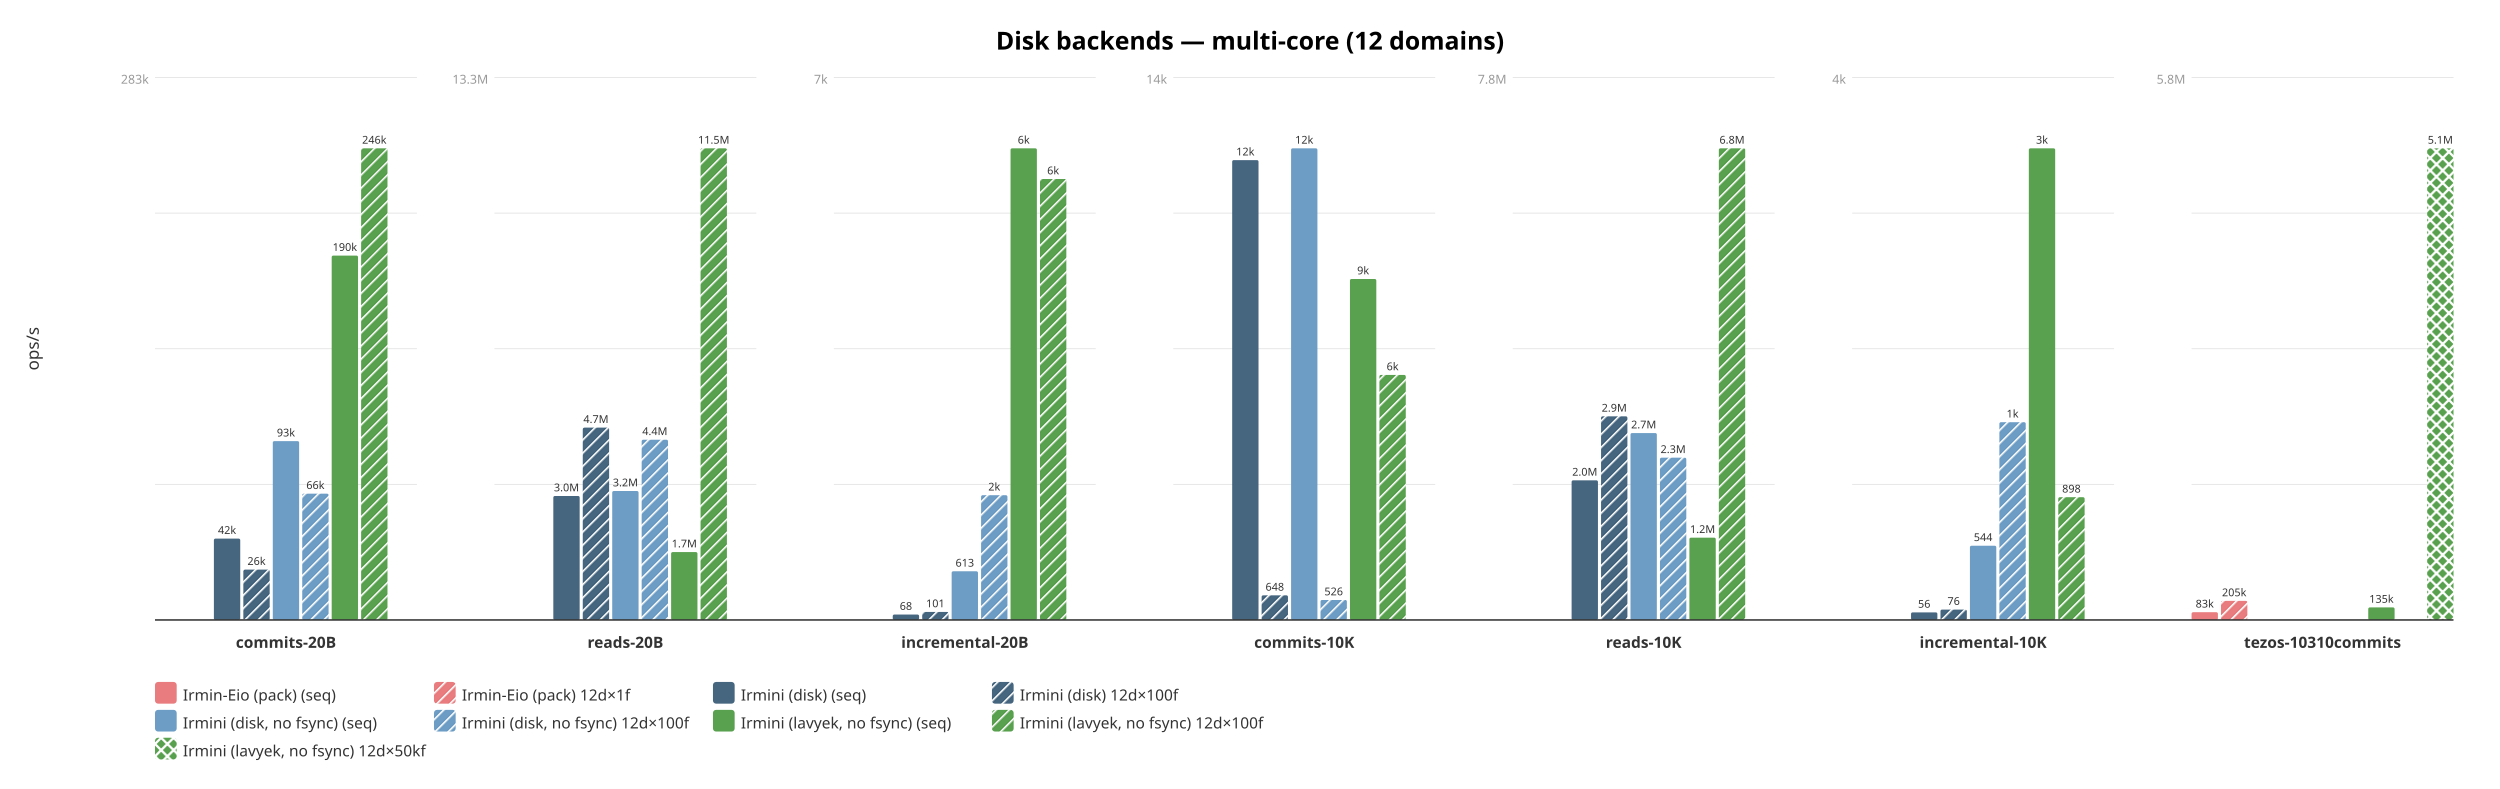
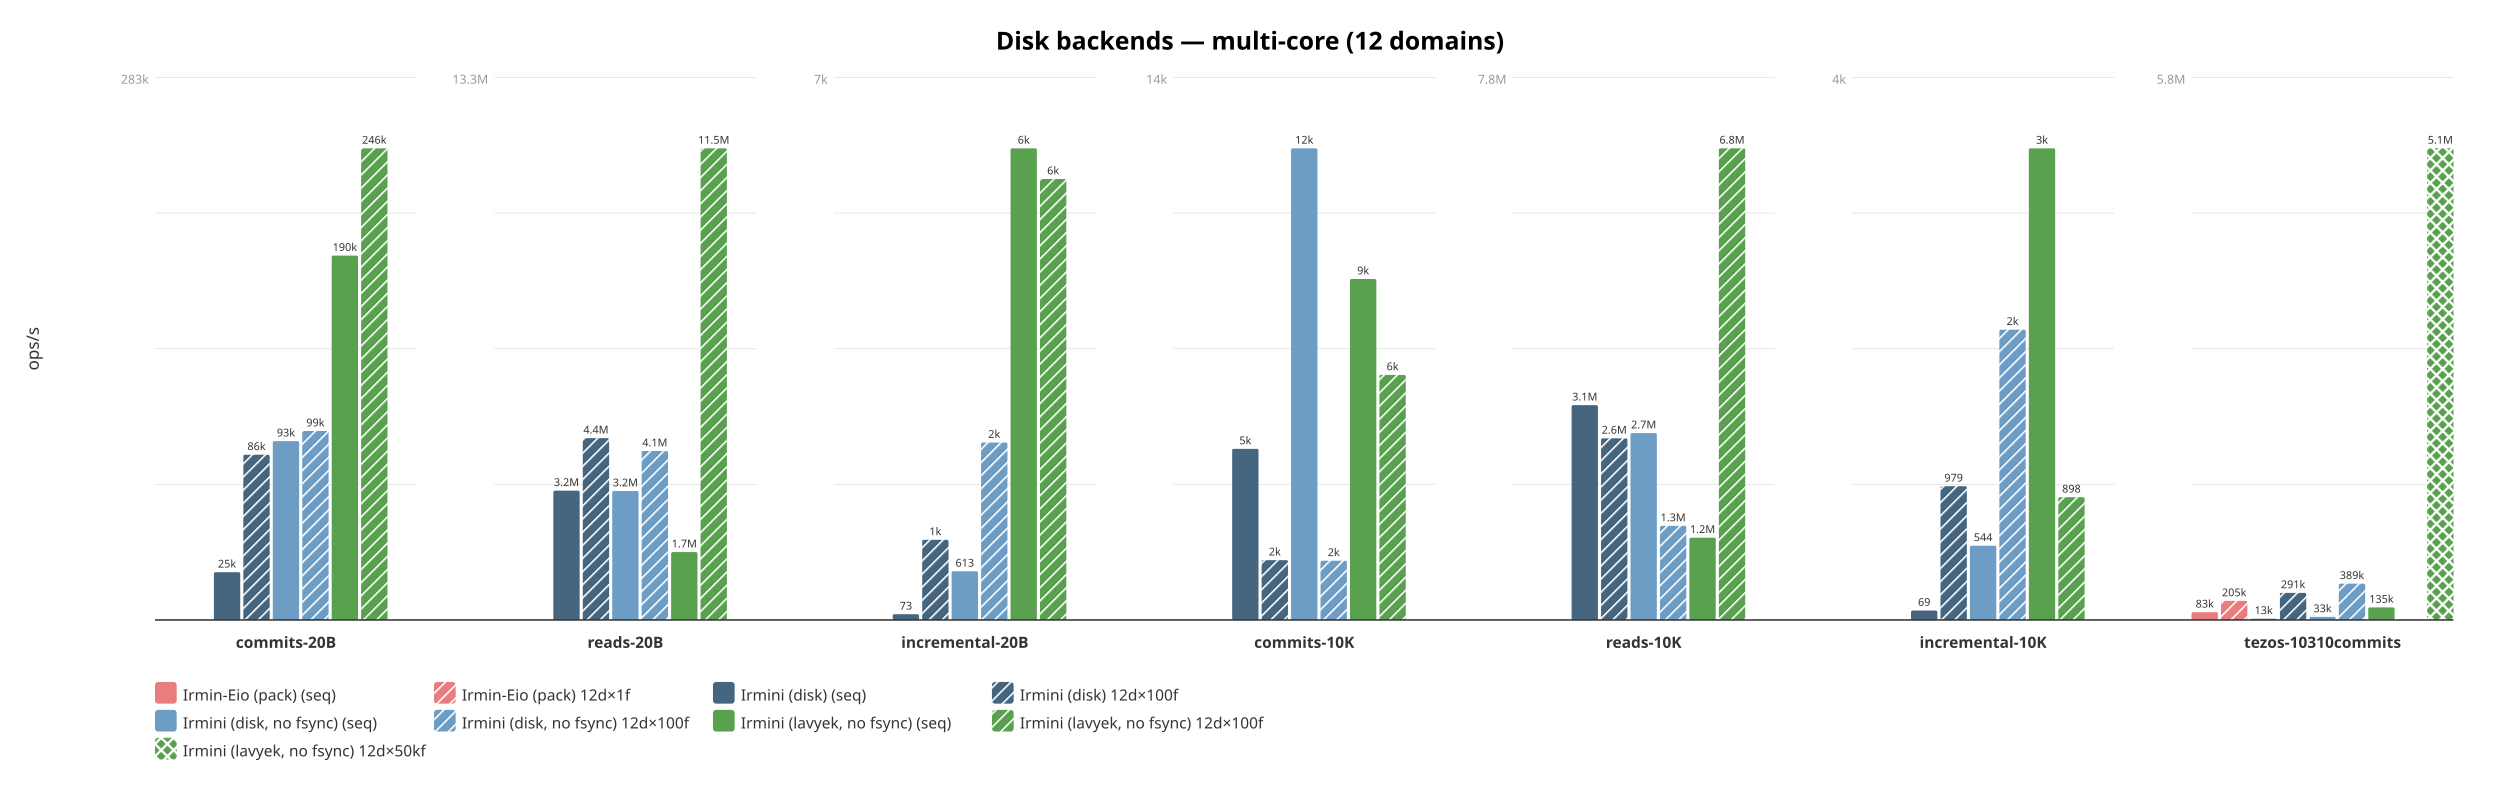
<svg xmlns="http://www.w3.org/2000/svg" width="1613" height="509" font-family="system-ui, sans-serif" font-size="11">
  <rect width="1613" height="509" fill="white" />
  <defs>
-     <pattern id="hatch-8460" width="6" height="6" patternUnits="userSpaceOnUse" patternTransform="rotate(45)">
+     <pattern id="hatch-4891" width="6" height="6" patternUnits="userSpaceOnUse" patternTransform="rotate(45)">
      <rect width="6" height="6" fill="#e87c7e" />
      <line x1="0" y1="0" x2="0" y2="6" stroke="white" stroke-width="2" />
    </pattern>
-     <pattern id="hatch-2154" width="6" height="6" patternUnits="userSpaceOnUse" patternTransform="rotate(45)">
+     <pattern id="hatch-278" width="6" height="6" patternUnits="userSpaceOnUse" patternTransform="rotate(45)">
      <rect width="6" height="6" fill="#466680" />
      <line x1="0" y1="0" x2="0" y2="6" stroke="white" stroke-width="2" />
    </pattern>
-     <pattern id="hatch-5425" width="6" height="6" patternUnits="userSpaceOnUse" patternTransform="rotate(45)">
+     <pattern id="hatch-2383" width="6" height="6" patternUnits="userSpaceOnUse" patternTransform="rotate(45)">
      <rect width="6" height="6" fill="#6d9dc5" />
      <line x1="0" y1="0" x2="0" y2="6" stroke="white" stroke-width="2" />
    </pattern>
-     <pattern id="hatch-2752" width="6" height="6" patternUnits="userSpaceOnUse" patternTransform="rotate(45)">
+     <pattern id="hatch-7460" width="6" height="6" patternUnits="userSpaceOnUse" patternTransform="rotate(45)">
      <rect width="6" height="6" fill="#59a14f" />
      <line x1="0" y1="0" x2="0" y2="6" stroke="white" stroke-width="2" />
    </pattern>
-     <pattern id="hatch-6692" width="8" height="8" patternUnits="userSpaceOnUse">
+     <pattern id="hatch-66" width="8" height="8" patternUnits="userSpaceOnUse">
      <rect width="8" height="8" fill="#59a14f" />
      <line x1="0" y1="0" x2="8" y2="8" stroke="white" stroke-width="1.5" />
      <line x1="8" y1="0" x2="0" y2="8" stroke="white" stroke-width="1.5" />
    </pattern>
  </defs>
  <text x="806.5" y="32" text-anchor="middle" font-size="16" font-weight="bold">Disk backends — multi-core (12 domains)</text>
  <g transform="translate(100,50)">
    <text x="-75" y="175.0" text-anchor="middle" font-size="11" fill="#333" transform="rotate(-90,-75,175.0)">ops/s</text>
    <line x1="0" y1="262.5" x2="169" y2="262.5" stroke="#e0e0e0" stroke-width="0.5" />
    <line x1="0" y1="175.0" x2="169" y2="175.0" stroke="#e0e0e0" stroke-width="0.5" />
    <line x1="0" y1="87.5" x2="169" y2="87.5" stroke="#e0e0e0" stroke-width="0.5" />
    <line x1="0" y1="0.0" x2="169" y2="0.0" stroke="#e0e0e0" stroke-width="0.5" />
    <text x="-4.0" y="4.0" text-anchor="end" font-size="8" fill="#999">283k</text>
-     <rect x="38.0" y="297.5" width="17" height="52.5" fill="#466680" rx="1" />
-     <text x="46.5" y="294.5" text-anchor="middle" font-size="7" fill="#333">42k</text>
-     <rect x="57.0" y="317.5" width="17" height="32.5" fill="url(#hatch-2154)" rx="1" />
-     <text x="65.5" y="314.5" text-anchor="middle" font-size="7" fill="#333">26k</text>
+     <rect x="38.0" y="319.2" width="17" height="30.8" fill="#466680" rx="1" />
+     <text x="46.5" y="316.2" text-anchor="middle" font-size="7" fill="#333">25k</text>
+     <rect x="57.0" y="243.4" width="17" height="106.6" fill="url(#hatch-278)" rx="1" />
+     <text x="65.5" y="240.4" text-anchor="middle" font-size="7" fill="#333">86k</text>
    <rect x="76.0" y="234.6" width="17" height="115.4" fill="#6d9dc5" rx="1" />
    <text x="84.5" y="231.6" text-anchor="middle" font-size="7" fill="#333">93k</text>
-     <rect x="95.0" y="268.5" width="17" height="81.5" fill="url(#hatch-5425)" rx="1" />
-     <text x="103.5" y="265.5" text-anchor="middle" font-size="7" fill="#333">66k</text>
+     <rect x="95.0" y="228.1" width="17" height="121.9" fill="url(#hatch-2383)" rx="1" />
+     <text x="103.5" y="225.1" text-anchor="middle" font-size="7" fill="#333">99k</text>
    <rect x="114.0" y="114.9" width="17" height="235.1" fill="#59a14f" rx="1" />
    <text x="122.5" y="111.9" text-anchor="middle" font-size="7" fill="#333">190k</text>
-     <rect x="133.0" y="45.7" width="17" height="304.3" fill="url(#hatch-2752)" rx="1" />
+     <rect x="133.0" y="45.7" width="17" height="304.3" fill="url(#hatch-7460)" rx="1" />
    <text x="141.5" y="42.7" text-anchor="middle" font-size="7" fill="#333">246k</text>
    <text x="84.5" y="368" text-anchor="middle" font-size="10" font-weight="bold" fill="#333">commits-20B</text>
    <line x1="219" y1="262.5" x2="388" y2="262.5" stroke="#e0e0e0" stroke-width="0.5" />
    <line x1="219" y1="175.0" x2="388" y2="175.0" stroke="#e0e0e0" stroke-width="0.5" />
    <line x1="219" y1="87.5" x2="388" y2="87.5" stroke="#e0e0e0" stroke-width="0.5" />
    <line x1="219" y1="0.0" x2="388" y2="0.0" stroke="#e0e0e0" stroke-width="0.5" />
    <text x="215.0" y="4.0" text-anchor="end" font-size="8" fill="#999">13.3M</text>
-     <rect x="257.0" y="270.0" width="17" height="80.0" fill="#466680" rx="1" />
-     <text x="265.5" y="267.0" text-anchor="middle" font-size="7" fill="#333">3.0M</text>
-     <rect x="276.0" y="225.9" width="17" height="124.1" fill="url(#hatch-2154)" rx="1" />
-     <text x="284.5" y="222.9" text-anchor="middle" font-size="7" fill="#333">4.7M</text>
+     <rect x="257.0" y="266.6" width="17" height="83.4" fill="#466680" rx="1" />
+     <text x="265.5" y="263.6" text-anchor="middle" font-size="7" fill="#333">3.2M</text>
+     <rect x="276.0" y="232.7" width="17" height="117.3" fill="url(#hatch-278)" rx="1" />
+     <text x="284.5" y="229.7" text-anchor="middle" font-size="7" fill="#333">4.4M</text>
    <rect x="295.0" y="266.8" width="17" height="83.2" fill="#6d9dc5" rx="1" />
    <text x="303.5" y="263.8" text-anchor="middle" font-size="7" fill="#333">3.2M</text>
-     <rect x="314.0" y="233.7" width="17" height="116.3" fill="url(#hatch-5425)" rx="1" />
-     <text x="322.5" y="230.7" text-anchor="middle" font-size="7" fill="#333">4.4M</text>
+     <rect x="314.0" y="241.0" width="17" height="109.0" fill="url(#hatch-2383)" rx="1" />
+     <text x="322.5" y="238.0" text-anchor="middle" font-size="7" fill="#333">4.1M</text>
    <rect x="333.0" y="306.2" width="17" height="43.8" fill="#59a14f" rx="1" />
    <text x="341.5" y="303.2" text-anchor="middle" font-size="7" fill="#333">1.7M</text>
-     <rect x="352.0" y="45.7" width="17" height="304.3" fill="url(#hatch-2752)" rx="1" />
+     <rect x="352.0" y="45.7" width="17" height="304.3" fill="url(#hatch-7460)" rx="1" />
    <text x="360.5" y="42.7" text-anchor="middle" font-size="7" fill="#333">11.5M</text>
    <text x="303.5" y="368" text-anchor="middle" font-size="10" font-weight="bold" fill="#333">reads-20B</text>
    <line x1="438" y1="262.5" x2="607" y2="262.5" stroke="#e0e0e0" stroke-width="0.5" />
    <line x1="438" y1="175.0" x2="607" y2="175.0" stroke="#e0e0e0" stroke-width="0.5" />
    <line x1="438" y1="87.5" x2="607" y2="87.5" stroke="#e0e0e0" stroke-width="0.5" />
    <line x1="438" y1="0.0" x2="607" y2="0.0" stroke="#e0e0e0" stroke-width="0.5" />
    <text x="434.0" y="4.0" text-anchor="end" font-size="8" fill="#999">7k</text>
-     <rect x="476.0" y="346.5" width="17" height="3.5" fill="#466680" rx="1" />
-     <text x="484.5" y="343.5" text-anchor="middle" font-size="7" fill="#333">68</text>
-     <rect x="495.0" y="344.8" width="17" height="5.2" fill="url(#hatch-2154)" rx="1" />
-     <text x="503.5" y="341.8" text-anchor="middle" font-size="7" fill="#333">101</text>
+     <rect x="476.0" y="346.3" width="17" height="3.7" fill="#466680" rx="1" />
+     <text x="484.5" y="343.3" text-anchor="middle" font-size="7" fill="#333">73</text>
+     <rect x="495.0" y="298.3" width="17" height="51.7" fill="url(#hatch-278)" rx="1" />
+     <text x="503.5" y="295.3" text-anchor="middle" font-size="7" fill="#333">1k</text>
    <rect x="514.0" y="318.6" width="17" height="31.4" fill="#6d9dc5" rx="1" />
    <text x="522.5" y="315.6" text-anchor="middle" font-size="7" fill="#333">613</text>
-     <rect x="533.0" y="269.5" width="17" height="80.5" fill="url(#hatch-5425)" rx="1" />
-     <text x="541.5" y="266.5" text-anchor="middle" font-size="7" fill="#333">2k</text>
+     <rect x="533.0" y="235.5" width="17" height="114.5" fill="url(#hatch-2383)" rx="1" />
+     <text x="541.5" y="232.5" text-anchor="middle" font-size="7" fill="#333">2k</text>
    <rect x="552.0" y="45.7" width="17" height="304.3" fill="#59a14f" rx="1" />
    <text x="560.5" y="42.7" text-anchor="middle" font-size="7" fill="#333">6k</text>
-     <rect x="571.0" y="65.5" width="17" height="284.5" fill="url(#hatch-2752)" rx="1" />
+     <rect x="571.0" y="65.5" width="17" height="284.5" fill="url(#hatch-7460)" rx="1" />
    <text x="579.5" y="62.5" text-anchor="middle" font-size="7" fill="#333">6k</text>
    <text x="522.5" y="368" text-anchor="middle" font-size="10" font-weight="bold" fill="#333">incremental-20B</text>
    <line x1="657" y1="262.5" x2="826" y2="262.5" stroke="#e0e0e0" stroke-width="0.5" />
    <line x1="657" y1="175.0" x2="826" y2="175.0" stroke="#e0e0e0" stroke-width="0.5" />
    <line x1="657" y1="87.5" x2="826" y2="87.5" stroke="#e0e0e0" stroke-width="0.5" />
    <line x1="657" y1="0.0" x2="826" y2="0.0" stroke="#e0e0e0" stroke-width="0.5" />
    <text x="653.0" y="4.0" text-anchor="end" font-size="8" fill="#999">14k</text>
-     <rect x="695.0" y="53.3" width="17" height="296.7" fill="#466680" rx="1" />
-     <text x="703.5" y="50.3" text-anchor="middle" font-size="7" fill="#333">12k</text>
-     <rect x="714.0" y="334.1" width="17" height="15.9" fill="url(#hatch-2154)" rx="1" />
-     <text x="722.5" y="331.1" text-anchor="middle" font-size="7" fill="#333">648</text>
+     <rect x="695.0" y="239.6" width="17" height="110.4" fill="#466680" rx="1" />
+     <text x="703.5" y="236.6" text-anchor="middle" font-size="7" fill="#333">5k</text>
+     <rect x="714.0" y="311.4" width="17" height="38.6" fill="url(#hatch-278)" rx="1" />
+     <text x="722.5" y="308.4" text-anchor="middle" font-size="7" fill="#333">2k</text>
    <rect x="733.0" y="45.7" width="17" height="304.3" fill="#6d9dc5" rx="1" />
    <text x="741.5" y="42.7" text-anchor="middle" font-size="7" fill="#333">12k</text>
-     <rect x="752.0" y="337.1" width="17" height="12.9" fill="url(#hatch-5425)" rx="1" />
-     <text x="760.5" y="334.1" text-anchor="middle" font-size="7" fill="#333">526</text>
+     <rect x="752.0" y="311.8" width="17" height="38.2" fill="url(#hatch-2383)" rx="1" />
+     <text x="760.5" y="308.8" text-anchor="middle" font-size="7" fill="#333">2k</text>
    <rect x="771.0" y="130.0" width="17" height="220.0" fill="#59a14f" rx="1" />
    <text x="779.5" y="127.0" text-anchor="middle" font-size="7" fill="#333">9k</text>
-     <rect x="790.0" y="191.9" width="17" height="158.1" fill="url(#hatch-2752)" rx="1" />
+     <rect x="790.0" y="191.9" width="17" height="158.1" fill="url(#hatch-7460)" rx="1" />
    <text x="798.5" y="188.9" text-anchor="middle" font-size="7" fill="#333">6k</text>
    <text x="741.5" y="368" text-anchor="middle" font-size="10" font-weight="bold" fill="#333">commits-10K</text>
    <line x1="876" y1="262.5" x2="1045" y2="262.5" stroke="#e0e0e0" stroke-width="0.5" />
    <line x1="876" y1="175.0" x2="1045" y2="175.0" stroke="#e0e0e0" stroke-width="0.5" />
    <line x1="876" y1="87.5" x2="1045" y2="87.5" stroke="#e0e0e0" stroke-width="0.5" />
    <line x1="876" y1="0.0" x2="1045" y2="0.0" stroke="#e0e0e0" stroke-width="0.5" />
    <text x="872.0" y="4.0" text-anchor="end" font-size="8" fill="#999">7.8M</text>
-     <rect x="914.0" y="259.9" width="17" height="90.1" fill="#466680" rx="1" />
-     <text x="922.5" y="256.9" text-anchor="middle" font-size="7" fill="#333">2.0M</text>
-     <rect x="933.0" y="218.6" width="17" height="131.4" fill="url(#hatch-2154)" rx="1" />
-     <text x="941.5" y="215.6" text-anchor="middle" font-size="7" fill="#333">2.9M</text>
+     <rect x="914.0" y="211.4" width="17" height="138.6" fill="#466680" rx="1" />
+     <text x="922.5" y="208.4" text-anchor="middle" font-size="7" fill="#333">3.1M</text>
+     <rect x="933.0" y="232.8" width="17" height="117.2" fill="url(#hatch-278)" rx="1" />
+     <text x="941.5" y="229.8" text-anchor="middle" font-size="7" fill="#333">2.6M</text>
    <rect x="952.0" y="229.4" width="17" height="120.6" fill="#6d9dc5" rx="1" />
    <text x="960.5" y="226.4" text-anchor="middle" font-size="7" fill="#333">2.7M</text>
-     <rect x="971.0" y="245.3" width="17" height="104.7" fill="url(#hatch-5425)" rx="1" />
-     <text x="979.5" y="242.3" text-anchor="middle" font-size="7" fill="#333">2.3M</text>
+     <rect x="971.0" y="289.3" width="17" height="60.7" fill="url(#hatch-2383)" rx="1" />
+     <text x="979.5" y="286.3" text-anchor="middle" font-size="7" fill="#333">1.3M</text>
    <rect x="990.0" y="296.9" width="17" height="53.1" fill="#59a14f" rx="1" />
    <text x="998.5" y="293.9" text-anchor="middle" font-size="7" fill="#333">1.2M</text>
-     <rect x="1009.0" y="45.7" width="17" height="304.3" fill="url(#hatch-2752)" rx="1" />
+     <rect x="1009.0" y="45.7" width="17" height="304.3" fill="url(#hatch-7460)" rx="1" />
    <text x="1017.5" y="42.7" text-anchor="middle" font-size="7" fill="#333">6.8M</text>
    <text x="960.5" y="368" text-anchor="middle" font-size="10" font-weight="bold" fill="#333">reads-10K</text>
    <line x1="1095" y1="262.5" x2="1264" y2="262.5" stroke="#e0e0e0" stroke-width="0.5" />
    <line x1="1095" y1="175.0" x2="1264" y2="175.0" stroke="#e0e0e0" stroke-width="0.5" />
    <line x1="1095" y1="87.5" x2="1264" y2="87.5" stroke="#e0e0e0" stroke-width="0.5" />
    <line x1="1095" y1="0.0" x2="1264" y2="0.0" stroke="#e0e0e0" stroke-width="0.5" />
    <text x="1091.0" y="4.0" text-anchor="end" font-size="8" fill="#999">4k</text>
-     <rect x="1133.0" y="345.1" width="17" height="4.9" fill="#466680" rx="1" />
-     <text x="1141.5" y="342.1" text-anchor="middle" font-size="7" fill="#333">56</text>
-     <rect x="1152.0" y="343.3" width="17" height="6.7" fill="url(#hatch-2154)" rx="1" />
-     <text x="1160.5" y="340.3" text-anchor="middle" font-size="7" fill="#333">76</text>
+     <rect x="1133.0" y="343.9" width="17" height="6.1" fill="#466680" rx="1" />
+     <text x="1141.5" y="340.9" text-anchor="middle" font-size="7" fill="#333">69</text>
+     <rect x="1152.0" y="263.7" width="17" height="86.3" fill="url(#hatch-278)" rx="1" />
+     <text x="1160.5" y="260.7" text-anchor="middle" font-size="7" fill="#333">979</text>
    <rect x="1171.0" y="302.1" width="17" height="47.9" fill="#6d9dc5" rx="1" />
    <text x="1179.5" y="299.1" text-anchor="middle" font-size="7" fill="#333">544</text>
-     <rect x="1190.0" y="222.4" width="17" height="127.6" fill="url(#hatch-5425)" rx="1" />
-     <text x="1198.5" y="219.4" text-anchor="middle" font-size="7" fill="#333">1k</text>
+     <rect x="1190.0" y="162.7" width="17" height="187.3" fill="url(#hatch-2383)" rx="1" />
+     <text x="1198.5" y="159.7" text-anchor="middle" font-size="7" fill="#333">2k</text>
    <rect x="1209.0" y="45.7" width="17" height="304.3" fill="#59a14f" rx="1" />
    <text x="1217.5" y="42.7" text-anchor="middle" font-size="7" fill="#333">3k</text>
-     <rect x="1228.0" y="270.8" width="17" height="79.2" fill="url(#hatch-2752)" rx="1" />
+     <rect x="1228.0" y="270.8" width="17" height="79.2" fill="url(#hatch-7460)" rx="1" />
    <text x="1236.5" y="267.8" text-anchor="middle" font-size="7" fill="#333">898</text>
    <text x="1179.5" y="368" text-anchor="middle" font-size="10" font-weight="bold" fill="#333">incremental-10K</text>
    <line x1="1314" y1="262.5" x2="1483" y2="262.5" stroke="#e0e0e0" stroke-width="0.5" />
    <line x1="1314" y1="175.0" x2="1483" y2="175.0" stroke="#e0e0e0" stroke-width="0.5" />
    <line x1="1314" y1="87.5" x2="1483" y2="87.5" stroke="#e0e0e0" stroke-width="0.5" />
    <line x1="1314" y1="0.0" x2="1483" y2="0.0" stroke="#e0e0e0" stroke-width="0.5" />
    <text x="1310.0" y="4.0" text-anchor="end" font-size="8" fill="#999">5.8M</text>
    <rect x="1314.0" y="345.0" width="17" height="5.0" fill="#e87c7e" rx="1" />
    <text x="1322.5" y="342.0" text-anchor="middle" font-size="7" fill="#333">83k</text>
-     <rect x="1333.0" y="337.7" width="17" height="12.3" fill="url(#hatch-8460)" rx="1" />
+     <rect x="1333.0" y="337.7" width="17" height="12.3" fill="url(#hatch-4891)" rx="1" />
    <text x="1341.5" y="334.7" text-anchor="middle" font-size="7" fill="#333">205k</text>
+     <rect x="1352.0" y="349.2" width="17" height="0.8" fill="#466680" rx="1" />
+     <text x="1360.5" y="346.2" text-anchor="middle" font-size="7" fill="#333">13k</text>
+     <rect x="1371.0" y="332.5" width="17" height="17.5" fill="url(#hatch-278)" rx="1" />
+     <text x="1379.5" y="329.5" text-anchor="middle" font-size="7" fill="#333">291k</text>
+     <rect x="1390.0" y="348.0" width="17" height="2.0" fill="#6d9dc5" rx="1" />
+     <text x="1398.5" y="345.0" text-anchor="middle" font-size="7" fill="#333">33k</text>
+     <rect x="1409.0" y="326.6" width="17" height="23.4" fill="url(#hatch-2383)" rx="1" />
+     <text x="1417.5" y="323.6" text-anchor="middle" font-size="7" fill="#333">389k</text>
    <rect x="1428.0" y="341.9" width="17" height="8.1" fill="#59a14f" rx="1" />
    <text x="1436.5" y="338.9" text-anchor="middle" font-size="7" fill="#333">135k</text>
-     <rect x="1466.0" y="45.7" width="17" height="304.3" fill="url(#hatch-6692)" rx="1" />
+     <rect x="1466.0" y="45.7" width="17" height="304.3" fill="url(#hatch-66)" rx="1" />
    <text x="1474.5" y="42.7" text-anchor="middle" font-size="7" fill="#333">5.1M</text>
    <text x="1398.5" y="368" text-anchor="middle" font-size="10" font-weight="bold" fill="#333">tezos-10310commits</text>
    <line x1="0" y1="350" x2="1483" y2="350" stroke="#333" stroke-width="1" />
  </g>
  <g transform="translate(100,440)">
    <rect x="0" y="0" width="14" height="14" fill="#e87c7e" rx="2" />
    <text x="18" y="12" font-size="10" fill="#333">Irmin-Eio (pack) (seq)</text>
-     <rect x="180" y="0" width="14" height="14" fill="url(#hatch-8460)" rx="2" />
+     <rect x="180" y="0" width="14" height="14" fill="url(#hatch-4891)" rx="2" />
    <text x="198" y="12" font-size="10" fill="#333">Irmin-Eio (pack) 12d×1f</text>
    <rect x="360" y="0" width="14" height="14" fill="#466680" rx="2" />
    <text x="378" y="12" font-size="10" fill="#333">Irmini (disk) (seq)</text>
-     <rect x="540" y="0" width="14" height="14" fill="url(#hatch-2154)" rx="2" />
+     <rect x="540" y="0" width="14" height="14" fill="url(#hatch-278)" rx="2" />
    <text x="558" y="12" font-size="10" fill="#333">Irmini (disk) 12d×100f</text>
    <rect x="0" y="18" width="14" height="14" fill="#6d9dc5" rx="2" />
    <text x="18" y="30" font-size="10" fill="#333">Irmini (disk, no fsync) (seq)</text>
-     <rect x="180" y="18" width="14" height="14" fill="url(#hatch-5425)" rx="2" />
+     <rect x="180" y="18" width="14" height="14" fill="url(#hatch-2383)" rx="2" />
    <text x="198" y="30" font-size="10" fill="#333">Irmini (disk, no fsync) 12d×100f</text>
    <rect x="360" y="18" width="14" height="14" fill="#59a14f" rx="2" />
    <text x="378" y="30" font-size="10" fill="#333">Irmini (lavyek, no fsync) (seq)</text>
-     <rect x="540" y="18" width="14" height="14" fill="url(#hatch-2752)" rx="2" />
+     <rect x="540" y="18" width="14" height="14" fill="url(#hatch-7460)" rx="2" />
    <text x="558" y="30" font-size="10" fill="#333">Irmini (lavyek, no fsync) 12d×100f</text>
-     <rect x="0" y="36" width="14" height="14" fill="url(#hatch-6692)" rx="2" />
+     <rect x="0" y="36" width="14" height="14" fill="url(#hatch-66)" rx="2" />
    <text x="18" y="48" font-size="10" fill="#333">Irmini (lavyek, no fsync) 12d×50kf</text>
  </g>
</svg>
